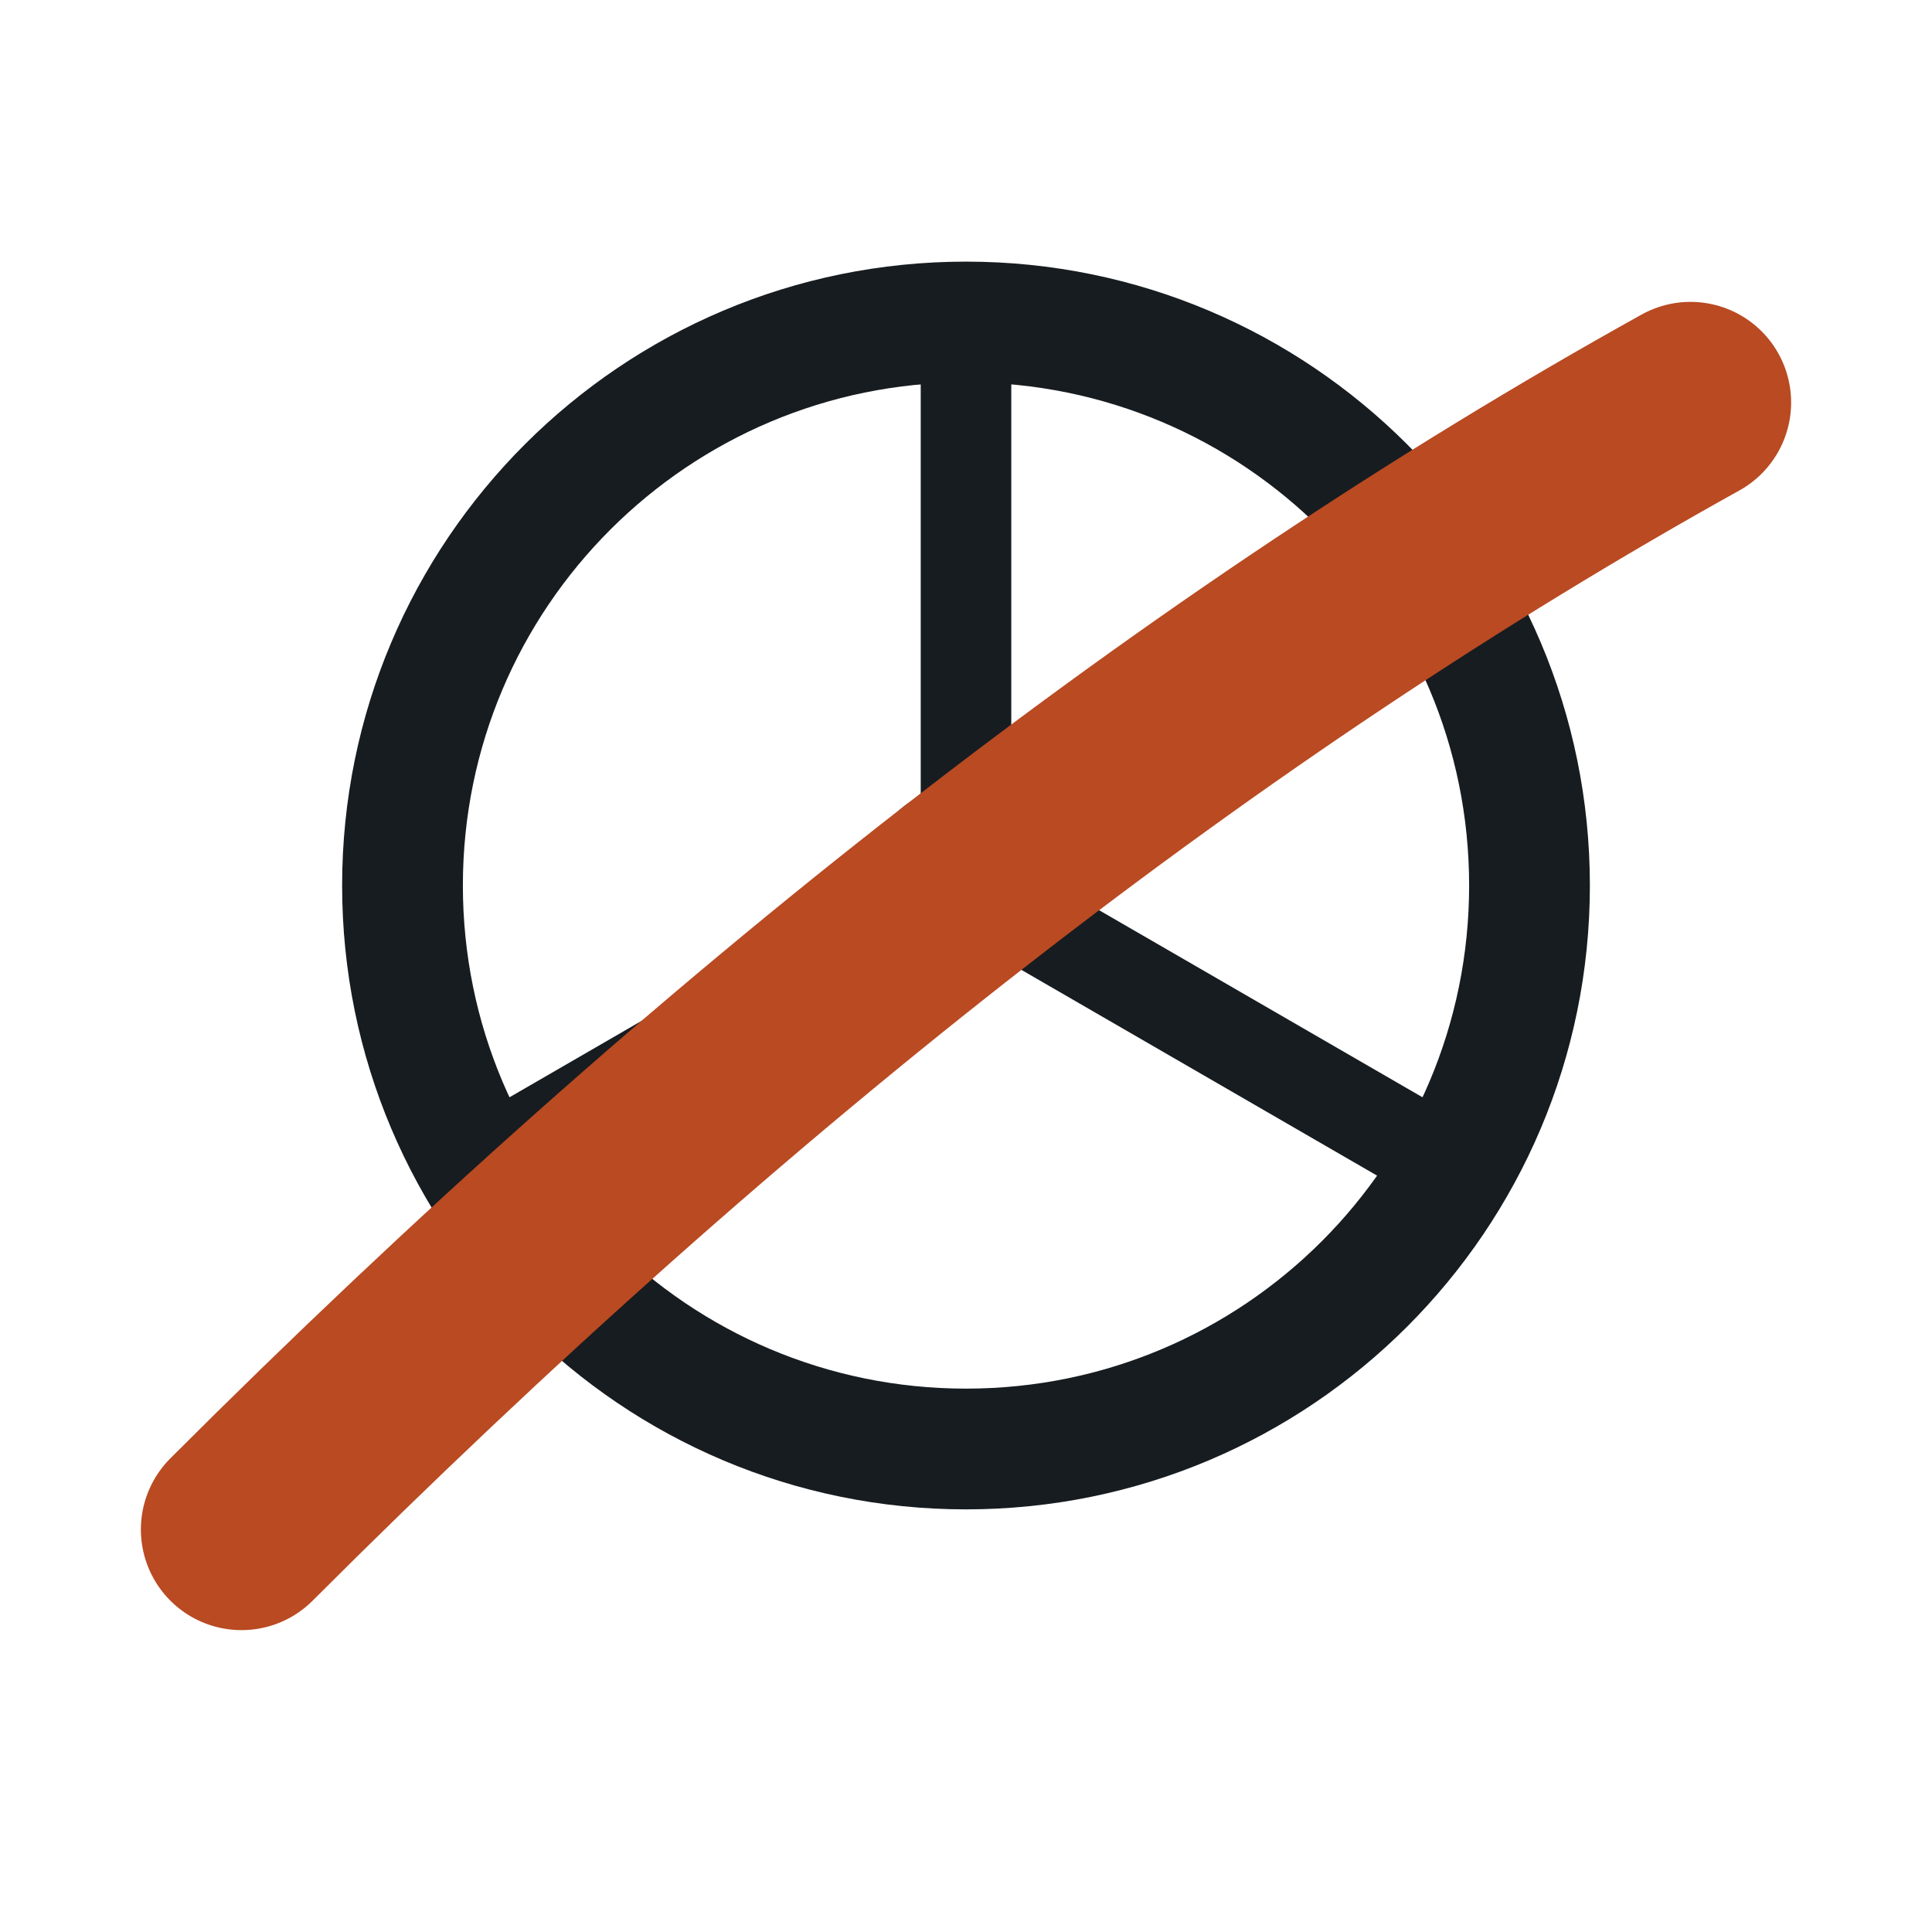
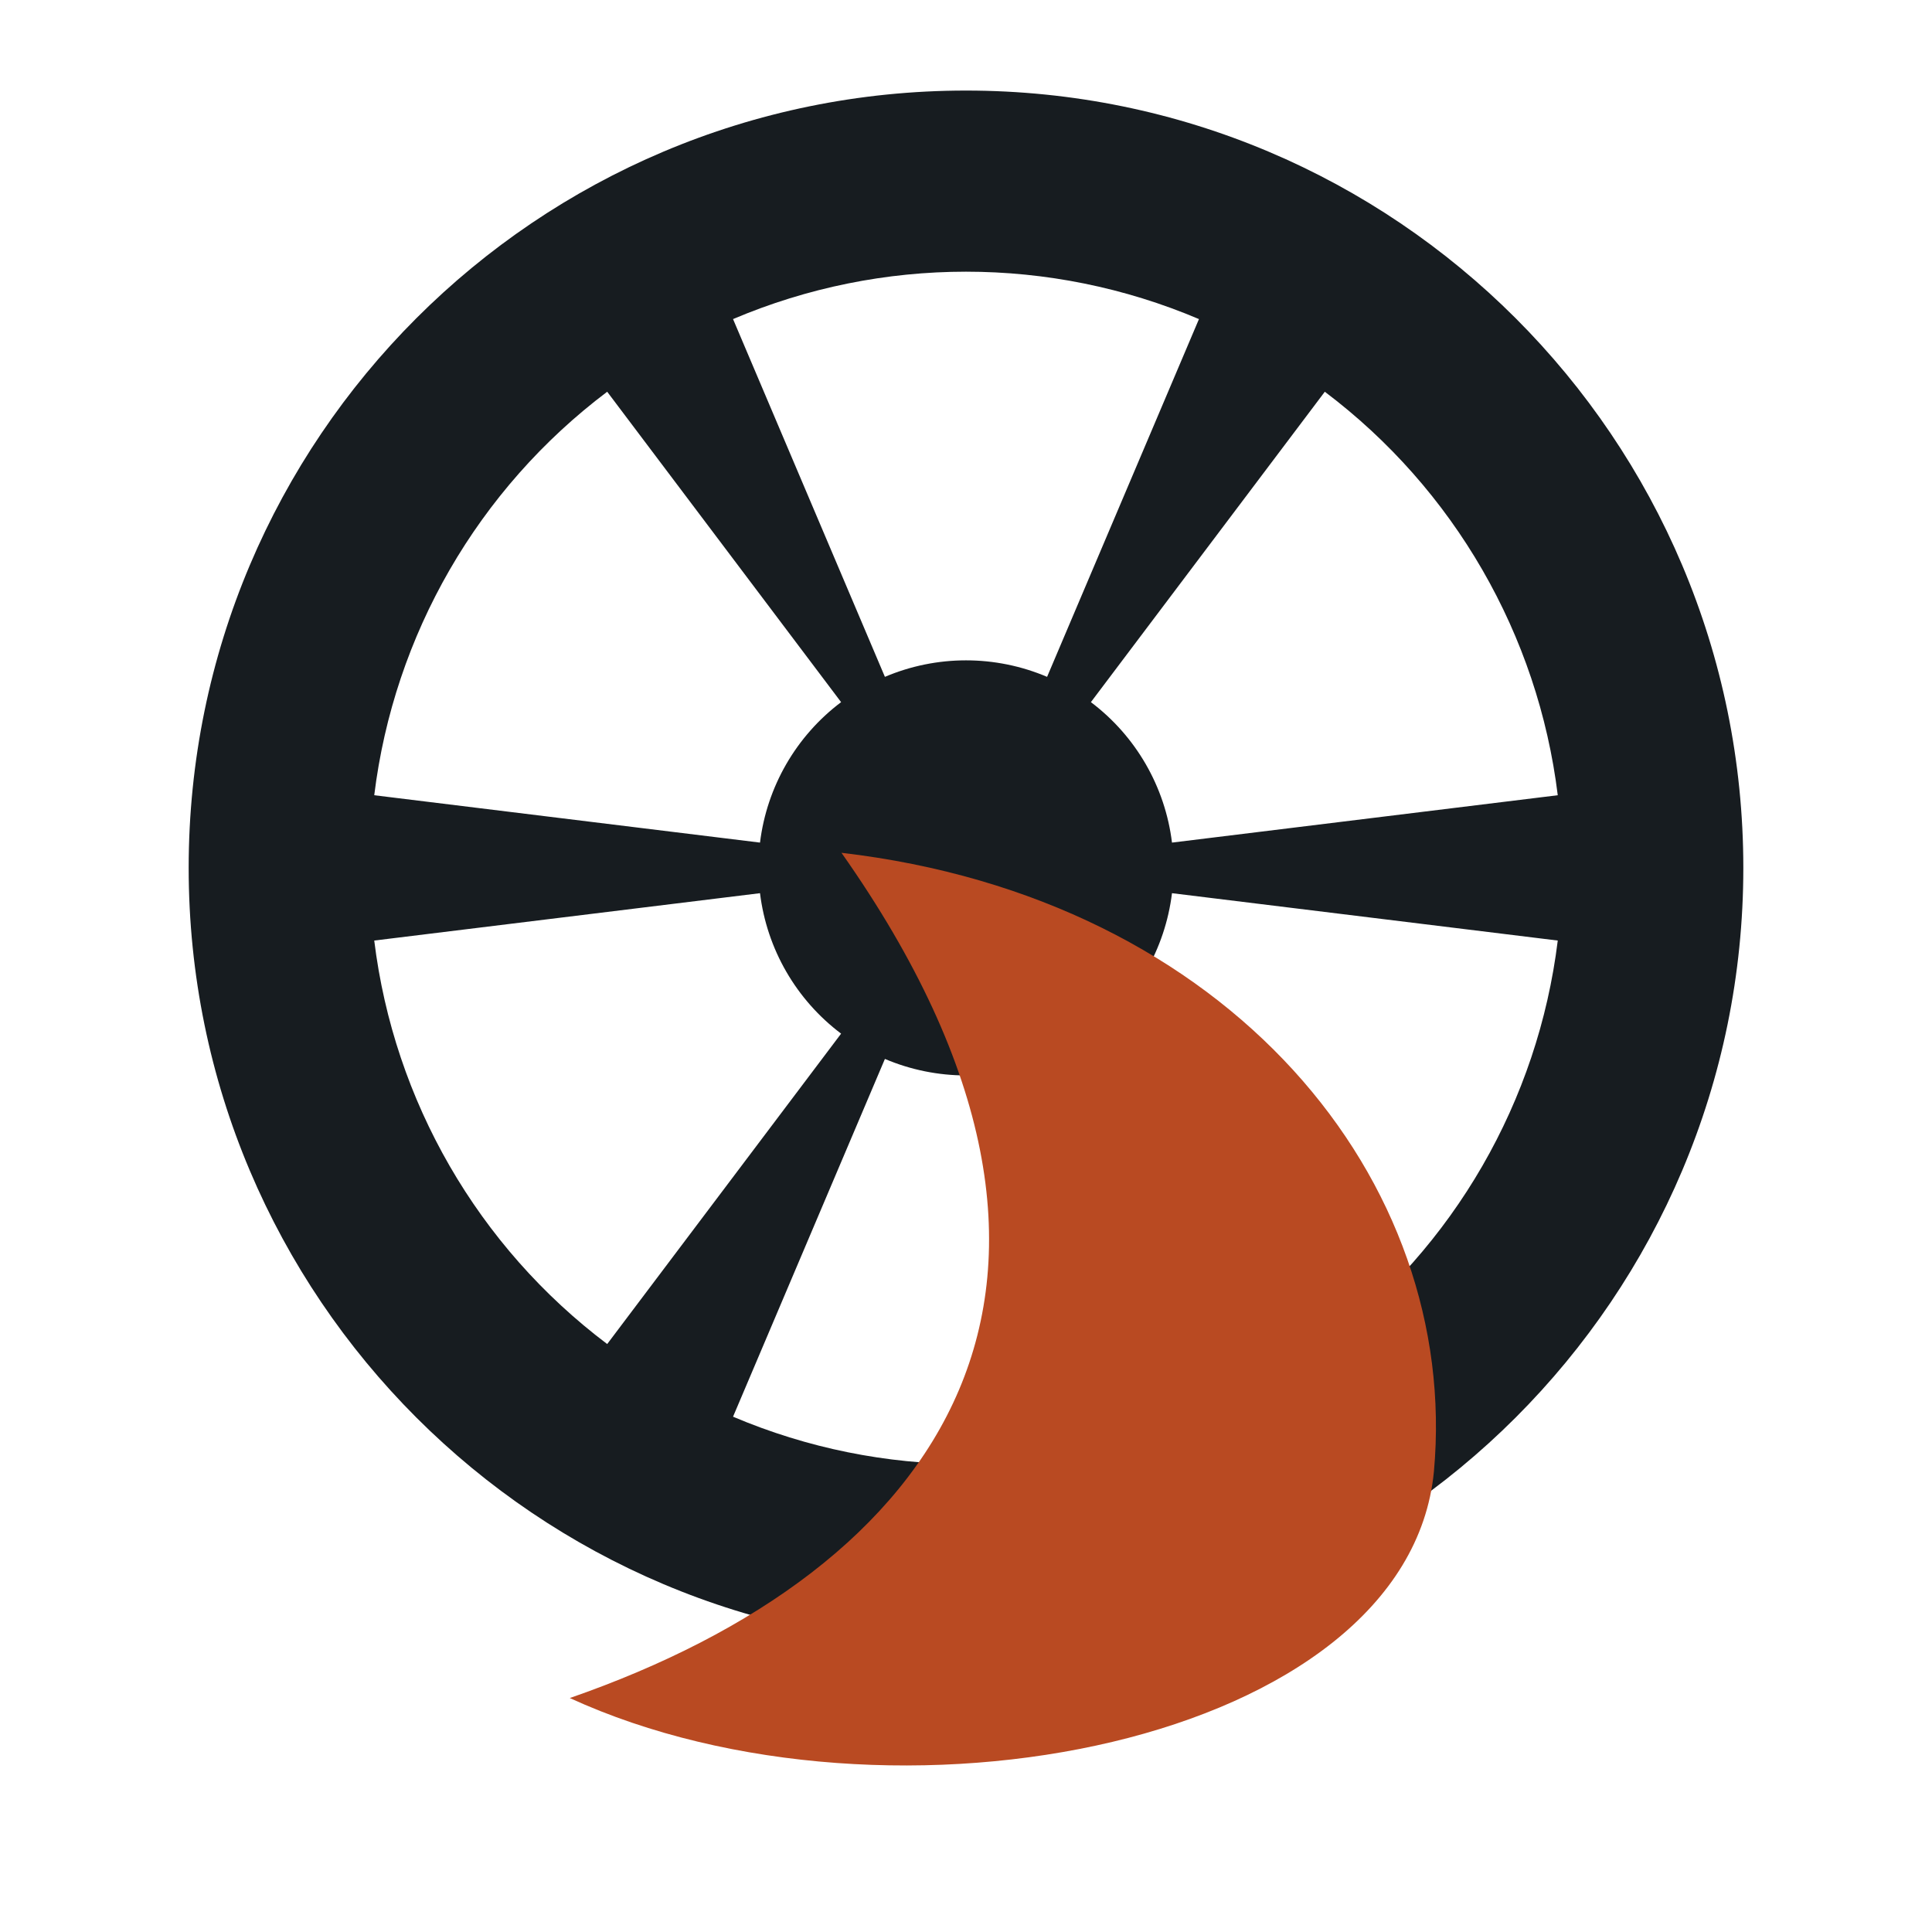
- <svg xmlns="http://www.w3.org/2000/svg" viewBox="0 0 48 48">
-   <circle cx="24" cy="22" r="14" stroke="#171C20" stroke-width="3" fill="none" />
-   <path d="M24 22V8M24 22 36.1 29M24 22 11.9 29" stroke="#171C20" stroke-width="2.25" stroke-linecap="round" fill="none" />
-   <circle cx="24" cy="22" r="2.5" fill="#171C20" />
-   <path d="M6 38Q24 20 42 10" stroke="#B94A22" stroke-width="5" stroke-linecap="round" fill="none" />
+ <svg xmlns="http://www.w3.org/2000/svg" viewBox="0 0 512 512" role="img" aria-label="Rodiva">
+   <path id="wheel" fill="#171C20" fill-rule="evenodd" d="M256 24 A206 206 0 1 1 256 436 A206 206 0 1 1 256 24 ZM412.822 249.255 A158 158 0 0 1 351.087 356.184 L289.100 273.925 A55 55 0 0 0 310.590 236.703 ZM317.736 375.440 A158 158 0 0 1 194.264 375.440 L234.510 280.628 A55 55 0 0 0 277.490 280.628 ZM160.913 356.184 A158 158 0 0 1 99.178 249.255 L201.410 236.703 A55 55 0 0 0 222.900 273.925 ZM99.178 210.745 A158 158 0 0 1 160.913 103.816 L222.900 186.075 A55 55 0 0 0 201.410 223.297 ZM194.264 84.560 A158 158 0 0 1 317.736 84.560 L277.490 179.372 A55 55 0 0 0 234.510 179.372 ZM351.087 103.816 A158 158 0 0 1 412.822 210.745 L310.590 223.297 A55 55 0 0 0 289.100 186.075 Z" />
+   <path id="road" fill="#B94A22" fill-rule="evenodd" d="M223 226 C326 238 387 313 380 390 C373 462 236 489 151 450 C249 416 304 341 223 226 Z " />
</svg>
